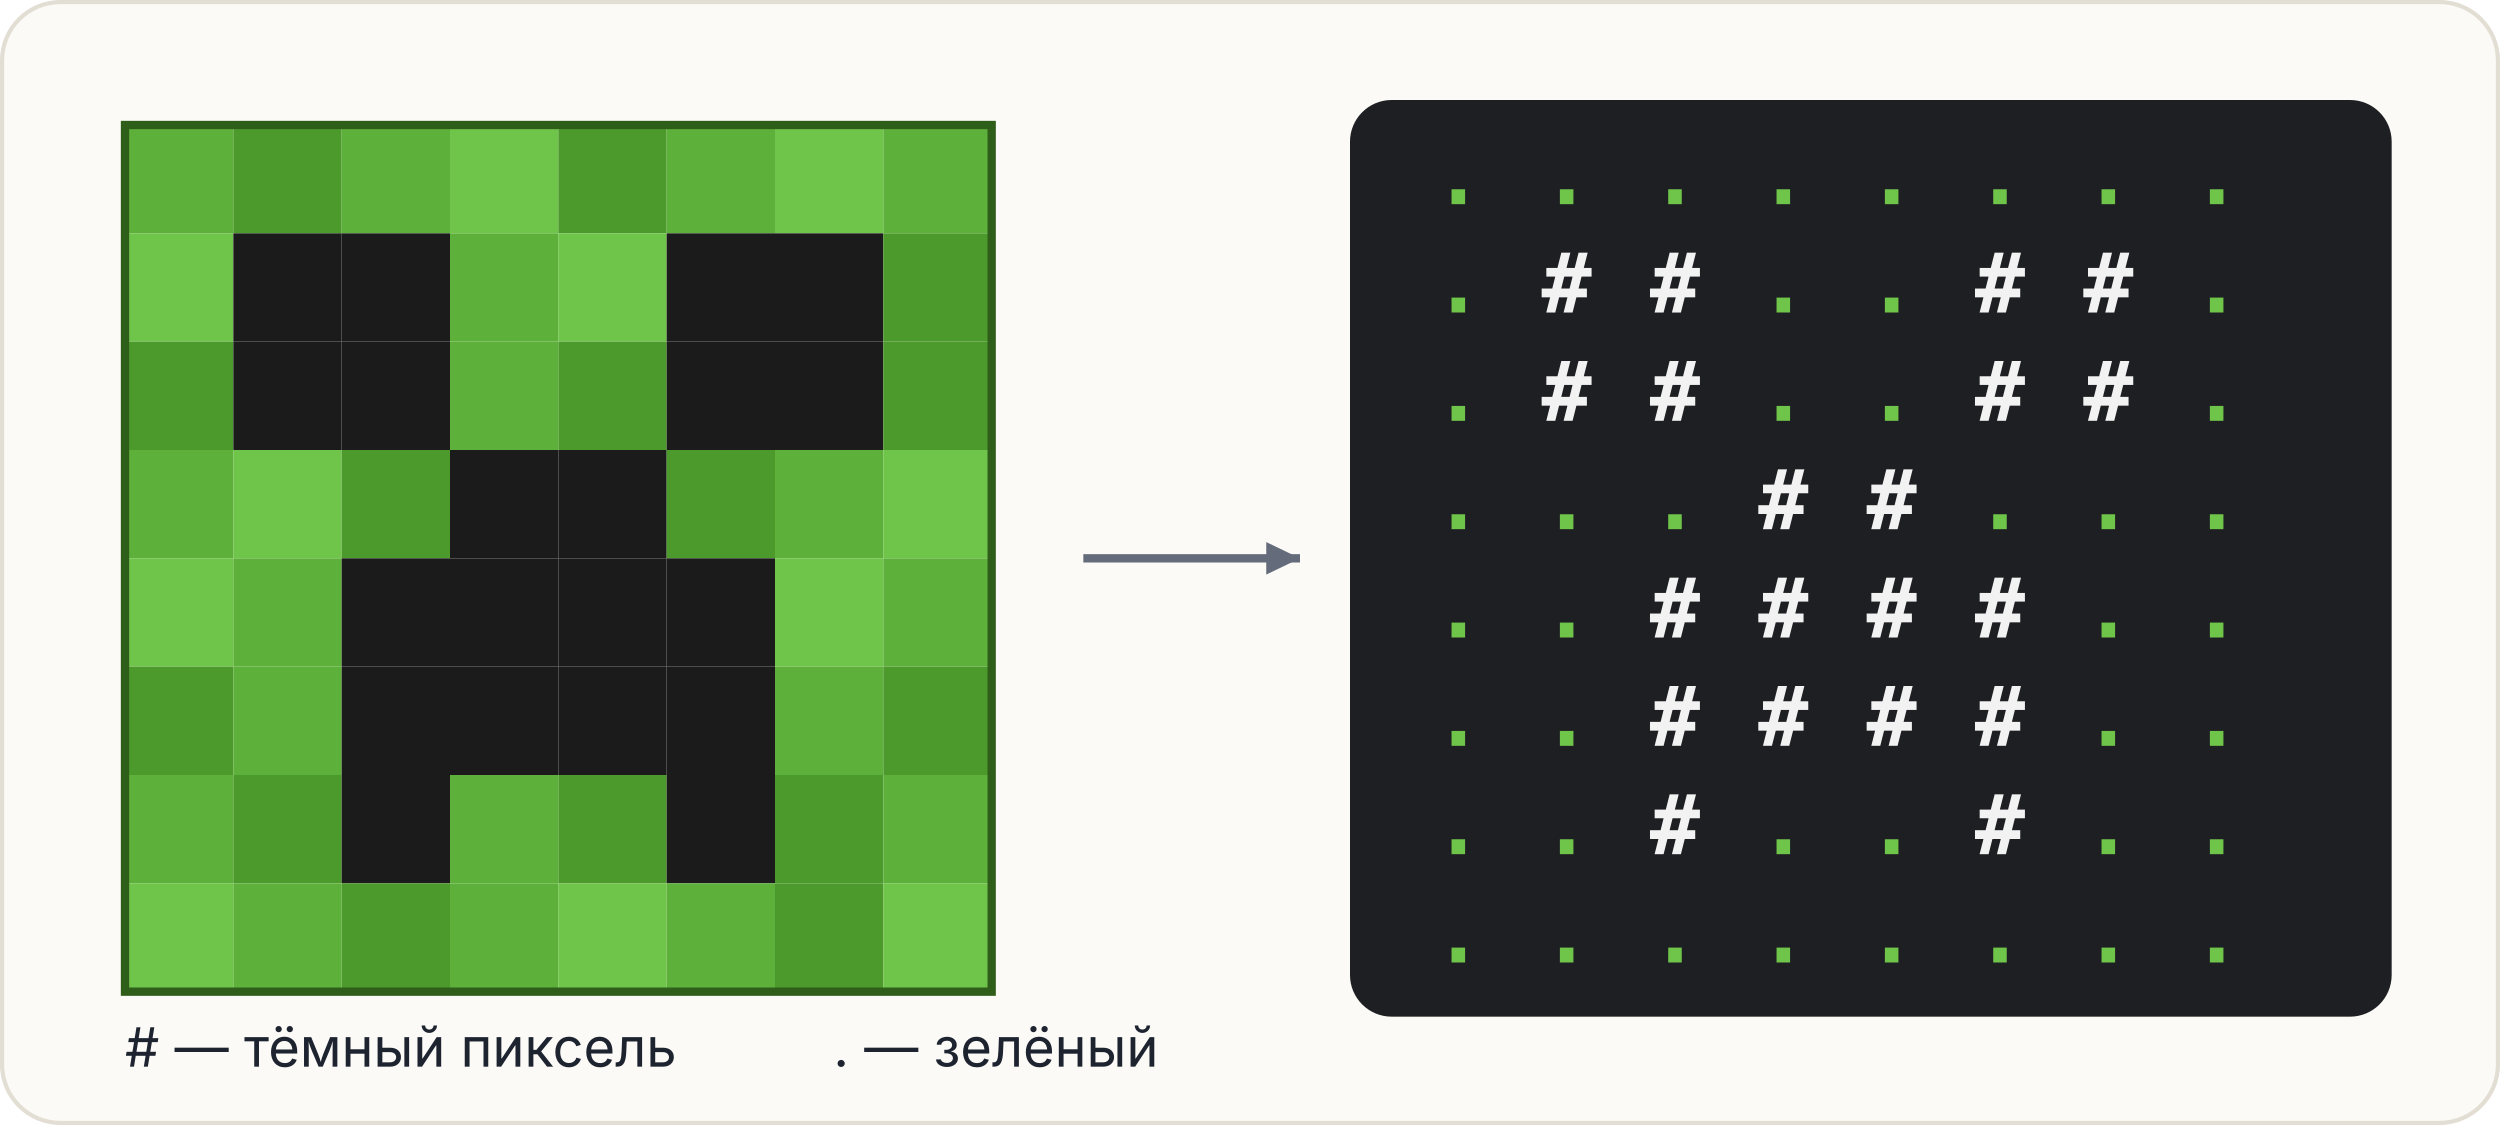
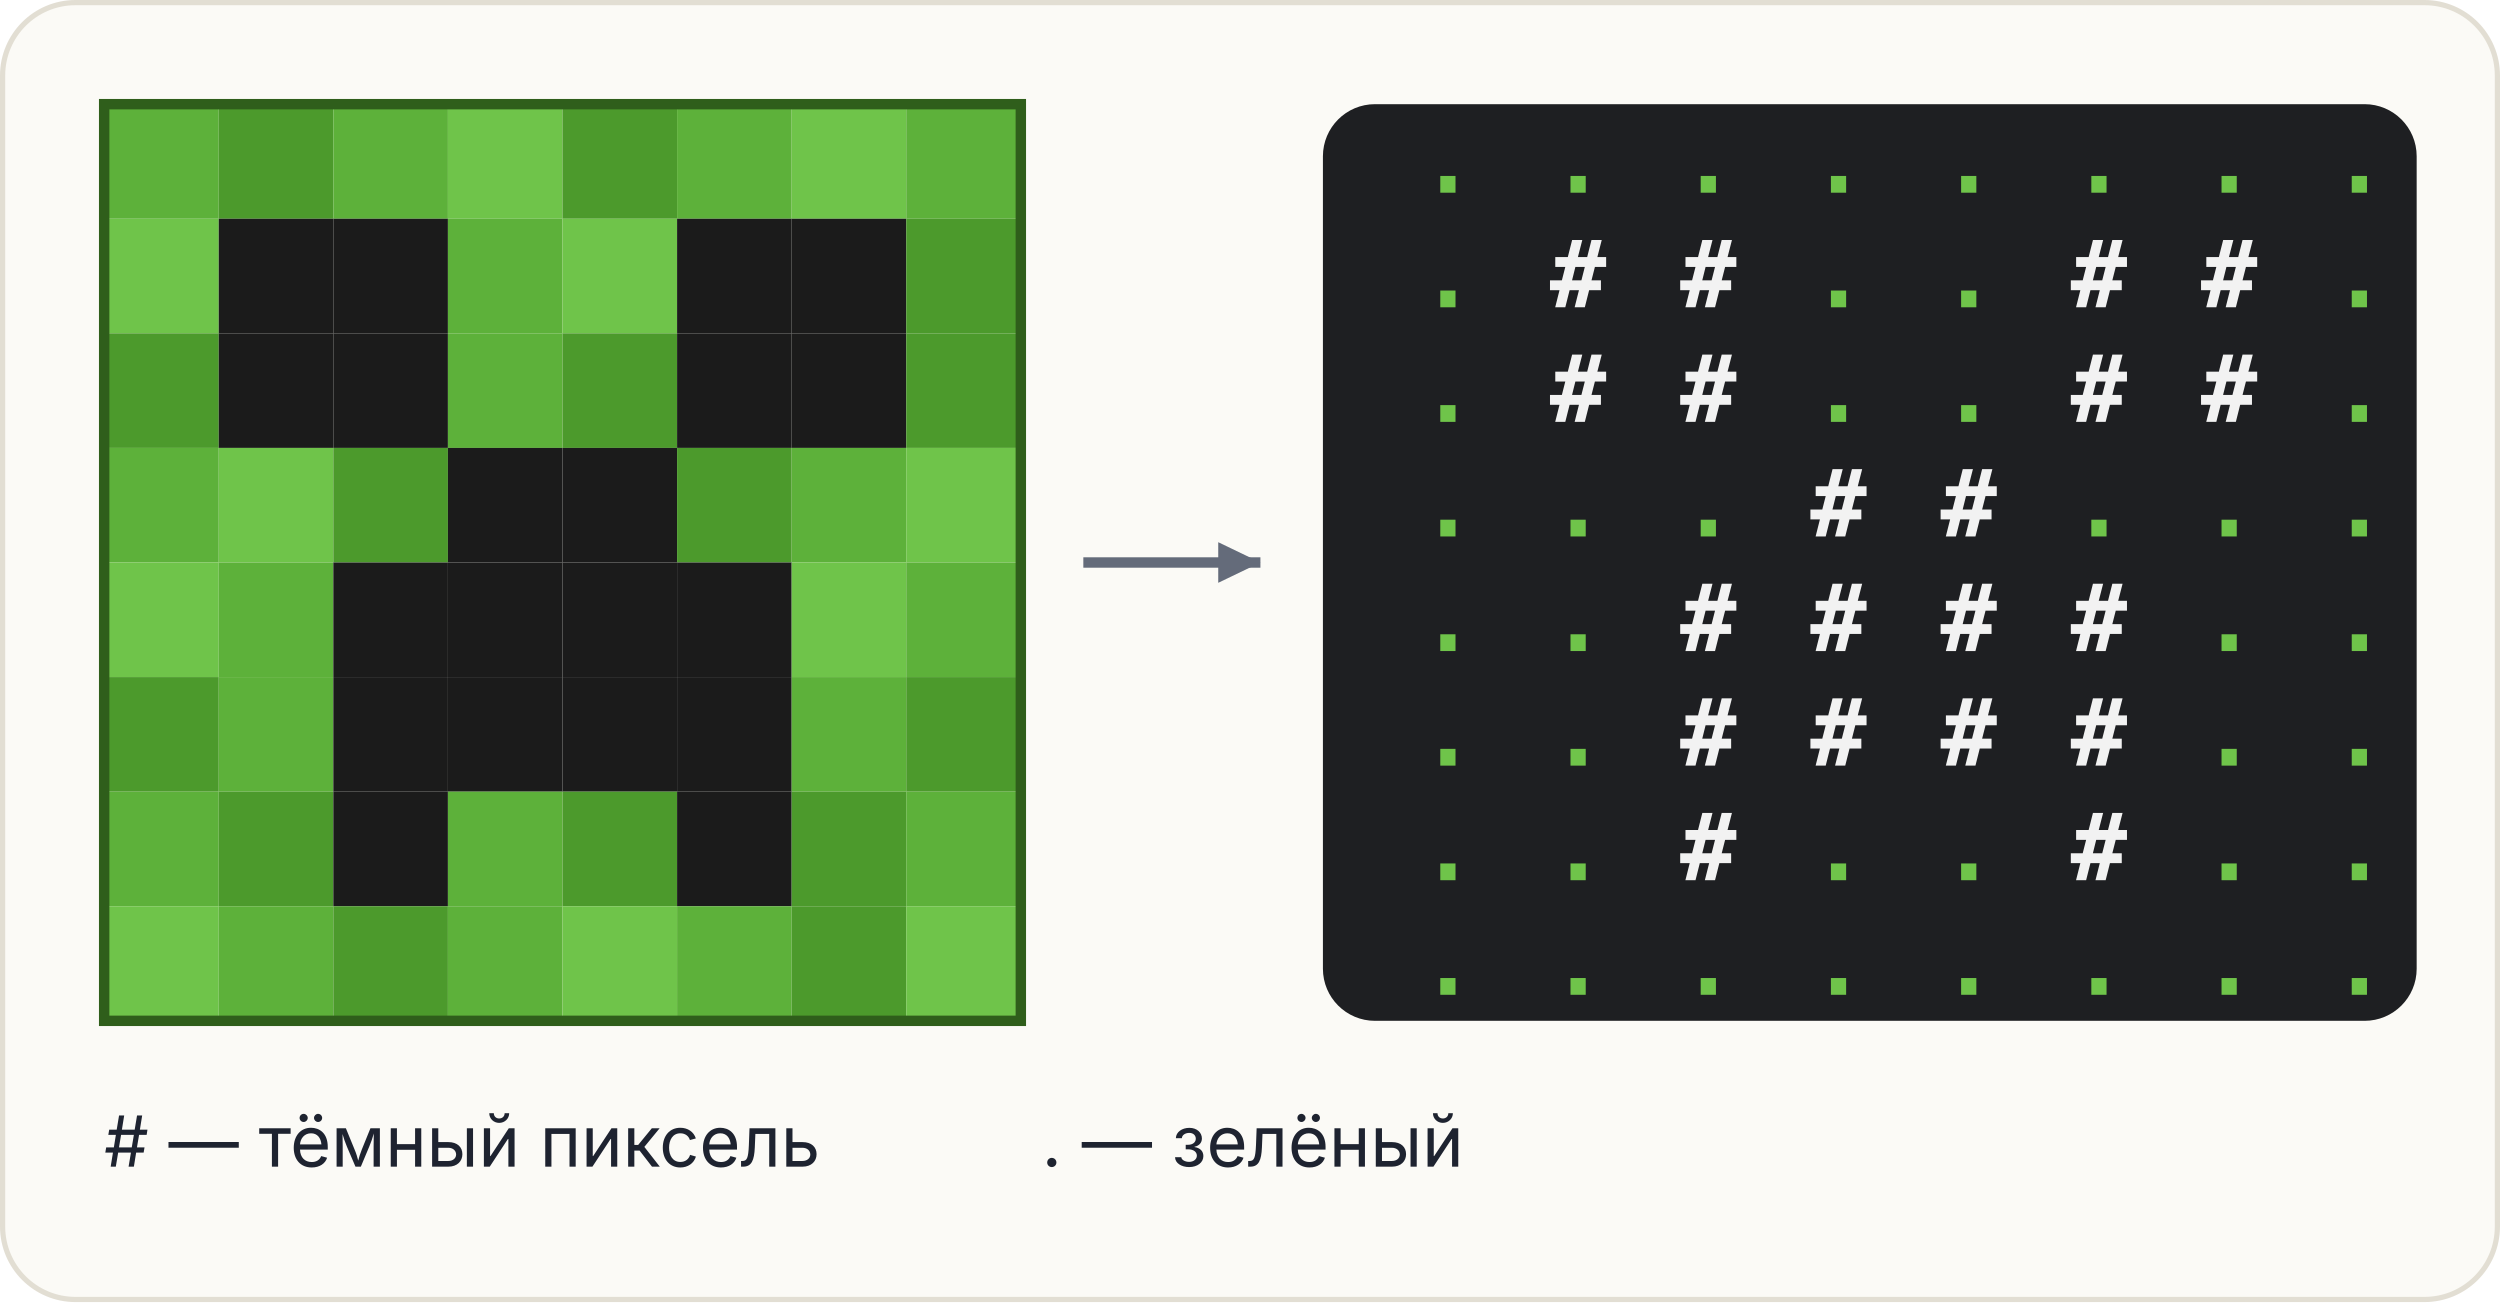
- <svg xmlns="http://www.w3.org/2000/svg" viewBox="0 0 600 270" width="600" height="270" role="img" aria-label="Лицо крипера 8×8 и та же картинка из символов">
-   <rect x="0.5" y="0.5" width="599" height="269" rx="14" fill="#FBFAF6" stroke="#E2DED3" />
-   <rect x="30" y="30" width="26" height="26" fill="#5DB13A" />
-   <rect x="56" y="30" width="26" height="26" fill="#4C9A2C" />
-   <rect x="82" y="30" width="26" height="26" fill="#5DB13A" />
-   <rect x="108" y="30" width="26" height="26" fill="#6FC44A" />
-   <rect x="134" y="30" width="26" height="26" fill="#4C9A2C" />
-   <rect x="160" y="30" width="26" height="26" fill="#5DB13A" />
-   <rect x="186" y="30" width="26" height="26" fill="#6FC44A" />
-   <rect x="212" y="30" width="26" height="26" fill="#5DB13A" />
-   <rect x="30" y="56" width="26" height="26" fill="#6FC44A" />
-   <rect x="56" y="56" width="26" height="26" fill="#1B1B1B" />
-   <rect x="82" y="56" width="26" height="26" fill="#1B1B1B" />
-   <rect x="108" y="56" width="26" height="26" fill="#5DB13A" />
-   <rect x="134" y="56" width="26" height="26" fill="#6FC44A" />
-   <rect x="160" y="56" width="26" height="26" fill="#1B1B1B" />
-   <rect x="186" y="56" width="26" height="26" fill="#1B1B1B" />
-   <rect x="212" y="56" width="26" height="26" fill="#4C9A2C" />
-   <rect x="30" y="82" width="26" height="26" fill="#4C9A2C" />
-   <rect x="56" y="82" width="26" height="26" fill="#1B1B1B" />
-   <rect x="82" y="82" width="26" height="26" fill="#1B1B1B" />
-   <rect x="108" y="82" width="26" height="26" fill="#5DB13A" />
-   <rect x="134" y="82" width="26" height="26" fill="#4C9A2C" />
-   <rect x="160" y="82" width="26" height="26" fill="#1B1B1B" />
-   <rect x="186" y="82" width="26" height="26" fill="#1B1B1B" />
-   <rect x="212" y="82" width="26" height="26" fill="#4C9A2C" />
-   <rect x="30" y="108" width="26" height="26" fill="#5DB13A" />
-   <rect x="56" y="108" width="26" height="26" fill="#6FC44A" />
-   <rect x="82" y="108" width="26" height="26" fill="#4C9A2C" />
-   <rect x="108" y="108" width="26" height="26" fill="#1B1B1B" />
-   <rect x="134" y="108" width="26" height="26" fill="#1B1B1B" />
-   <rect x="160" y="108" width="26" height="26" fill="#4C9A2C" />
-   <rect x="186" y="108" width="26" height="26" fill="#5DB13A" />
-   <rect x="212" y="108" width="26" height="26" fill="#6FC44A" />
-   <rect x="30" y="134" width="26" height="26" fill="#6FC44A" />
-   <rect x="56" y="134" width="26" height="26" fill="#5DB13A" />
-   <rect x="82" y="134" width="26" height="26" fill="#1B1B1B" />
-   <rect x="108" y="134" width="26" height="26" fill="#1B1B1B" />
-   <rect x="134" y="134" width="26" height="26" fill="#1B1B1B" />
-   <rect x="160" y="134" width="26" height="26" fill="#1B1B1B" />
-   <rect x="186" y="134" width="26" height="26" fill="#6FC44A" />
-   <rect x="212" y="134" width="26" height="26" fill="#5DB13A" />
-   <rect x="30" y="160" width="26" height="26" fill="#4C9A2C" />
-   <rect x="56" y="160" width="26" height="26" fill="#5DB13A" />
-   <rect x="82" y="160" width="26" height="26" fill="#1B1B1B" />
-   <rect x="108" y="160" width="26" height="26" fill="#1B1B1B" />
-   <rect x="134" y="160" width="26" height="26" fill="#1B1B1B" />
-   <rect x="160" y="160" width="26" height="26" fill="#1B1B1B" />
-   <rect x="186" y="160" width="26" height="26" fill="#5DB13A" />
-   <rect x="212" y="160" width="26" height="26" fill="#4C9A2C" />
-   <rect x="30" y="186" width="26" height="26" fill="#5DB13A" />
-   <rect x="56" y="186" width="26" height="26" fill="#4C9A2C" />
-   <rect x="82" y="186" width="26" height="26" fill="#1B1B1B" />
-   <rect x="108" y="186" width="26" height="26" fill="#5DB13A" />
-   <rect x="134" y="186" width="26" height="26" fill="#4C9A2C" />
-   <rect x="160" y="186" width="26" height="26" fill="#1B1B1B" />
-   <rect x="186" y="186" width="26" height="26" fill="#4C9A2C" />
-   <rect x="212" y="186" width="26" height="26" fill="#5DB13A" />
-   <rect x="30" y="212" width="26" height="26" fill="#6FC44A" />
-   <rect x="56" y="212" width="26" height="26" fill="#5DB13A" />
-   <rect x="82" y="212" width="26" height="26" fill="#4C9A2C" />
-   <rect x="108" y="212" width="26" height="26" fill="#5DB13A" />
-   <rect x="134" y="212" width="26" height="26" fill="#6FC44A" />
-   <rect x="160" y="212" width="26" height="26" fill="#5DB13A" />
-   <rect x="186" y="212" width="26" height="26" fill="#4C9A2C" />
-   <rect x="212" y="212" width="26" height="26" fill="#6FC44A" />
-   <rect x="30" y="30" width="208" height="208" fill="none" stroke="#2F5E1B" stroke-width="2" />
-   <line x1="260" y1="134" x2="312" y2="134" stroke="#646B7A" stroke-width="2" />
-   <polygon points="312,134 303.9,137.9 303.9,130.1" fill="#646B7A" />
-   <rect x="324" y="24" width="250" height="220" rx="10" fill="#1E1F22" />
-   <text x="350" y="49" font-family="'JetBrains Mono','Cascadia Mono',Consolas,'DejaVu Sans Mono',monospace" font-size="20" fill="#6FC44A" font-weight="700" text-anchor="middle">.</text>
-   <text x="376" y="49" font-family="'JetBrains Mono','Cascadia Mono',Consolas,'DejaVu Sans Mono',monospace" font-size="20" fill="#6FC44A" font-weight="700" text-anchor="middle">.</text>
-   <text x="402" y="49" font-family="'JetBrains Mono','Cascadia Mono',Consolas,'DejaVu Sans Mono',monospace" font-size="20" fill="#6FC44A" font-weight="700" text-anchor="middle">.</text>
-   <text x="428" y="49" font-family="'JetBrains Mono','Cascadia Mono',Consolas,'DejaVu Sans Mono',monospace" font-size="20" fill="#6FC44A" font-weight="700" text-anchor="middle">.</text>
-   <text x="454" y="49" font-family="'JetBrains Mono','Cascadia Mono',Consolas,'DejaVu Sans Mono',monospace" font-size="20" fill="#6FC44A" font-weight="700" text-anchor="middle">.</text>
-   <text x="480" y="49" font-family="'JetBrains Mono','Cascadia Mono',Consolas,'DejaVu Sans Mono',monospace" font-size="20" fill="#6FC44A" font-weight="700" text-anchor="middle">.</text>
-   <text x="506" y="49" font-family="'JetBrains Mono','Cascadia Mono',Consolas,'DejaVu Sans Mono',monospace" font-size="20" fill="#6FC44A" font-weight="700" text-anchor="middle">.</text>
-   <text x="532" y="49" font-family="'JetBrains Mono','Cascadia Mono',Consolas,'DejaVu Sans Mono',monospace" font-size="20" fill="#6FC44A" font-weight="700" text-anchor="middle">.</text>
-   <text x="350" y="75" font-family="'JetBrains Mono','Cascadia Mono',Consolas,'DejaVu Sans Mono',monospace" font-size="20" fill="#6FC44A" font-weight="700" text-anchor="middle">.</text>
-   <text x="376" y="75" font-family="'JetBrains Mono','Cascadia Mono',Consolas,'DejaVu Sans Mono',monospace" font-size="20" fill="#F2F2F2" font-weight="700" text-anchor="middle">#</text>
-   <text x="402" y="75" font-family="'JetBrains Mono','Cascadia Mono',Consolas,'DejaVu Sans Mono',monospace" font-size="20" fill="#F2F2F2" font-weight="700" text-anchor="middle">#</text>
-   <text x="428" y="75" font-family="'JetBrains Mono','Cascadia Mono',Consolas,'DejaVu Sans Mono',monospace" font-size="20" fill="#6FC44A" font-weight="700" text-anchor="middle">.</text>
-   <text x="454" y="75" font-family="'JetBrains Mono','Cascadia Mono',Consolas,'DejaVu Sans Mono',monospace" font-size="20" fill="#6FC44A" font-weight="700" text-anchor="middle">.</text>
-   <text x="480" y="75" font-family="'JetBrains Mono','Cascadia Mono',Consolas,'DejaVu Sans Mono',monospace" font-size="20" fill="#F2F2F2" font-weight="700" text-anchor="middle">#</text>
-   <text x="506" y="75" font-family="'JetBrains Mono','Cascadia Mono',Consolas,'DejaVu Sans Mono',monospace" font-size="20" fill="#F2F2F2" font-weight="700" text-anchor="middle">#</text>
-   <text x="532" y="75" font-family="'JetBrains Mono','Cascadia Mono',Consolas,'DejaVu Sans Mono',monospace" font-size="20" fill="#6FC44A" font-weight="700" text-anchor="middle">.</text>
-   <text x="350" y="101" font-family="'JetBrains Mono','Cascadia Mono',Consolas,'DejaVu Sans Mono',monospace" font-size="20" fill="#6FC44A" font-weight="700" text-anchor="middle">.</text>
-   <text x="376" y="101" font-family="'JetBrains Mono','Cascadia Mono',Consolas,'DejaVu Sans Mono',monospace" font-size="20" fill="#F2F2F2" font-weight="700" text-anchor="middle">#</text>
-   <text x="402" y="101" font-family="'JetBrains Mono','Cascadia Mono',Consolas,'DejaVu Sans Mono',monospace" font-size="20" fill="#F2F2F2" font-weight="700" text-anchor="middle">#</text>
-   <text x="428" y="101" font-family="'JetBrains Mono','Cascadia Mono',Consolas,'DejaVu Sans Mono',monospace" font-size="20" fill="#6FC44A" font-weight="700" text-anchor="middle">.</text>
-   <text x="454" y="101" font-family="'JetBrains Mono','Cascadia Mono',Consolas,'DejaVu Sans Mono',monospace" font-size="20" fill="#6FC44A" font-weight="700" text-anchor="middle">.</text>
-   <text x="480" y="101" font-family="'JetBrains Mono','Cascadia Mono',Consolas,'DejaVu Sans Mono',monospace" font-size="20" fill="#F2F2F2" font-weight="700" text-anchor="middle">#</text>
-   <text x="506" y="101" font-family="'JetBrains Mono','Cascadia Mono',Consolas,'DejaVu Sans Mono',monospace" font-size="20" fill="#F2F2F2" font-weight="700" text-anchor="middle">#</text>
-   <text x="532" y="101" font-family="'JetBrains Mono','Cascadia Mono',Consolas,'DejaVu Sans Mono',monospace" font-size="20" fill="#6FC44A" font-weight="700" text-anchor="middle">.</text>
-   <text x="350" y="127" font-family="'JetBrains Mono','Cascadia Mono',Consolas,'DejaVu Sans Mono',monospace" font-size="20" fill="#6FC44A" font-weight="700" text-anchor="middle">.</text>
-   <text x="376" y="127" font-family="'JetBrains Mono','Cascadia Mono',Consolas,'DejaVu Sans Mono',monospace" font-size="20" fill="#6FC44A" font-weight="700" text-anchor="middle">.</text>
-   <text x="402" y="127" font-family="'JetBrains Mono','Cascadia Mono',Consolas,'DejaVu Sans Mono',monospace" font-size="20" fill="#6FC44A" font-weight="700" text-anchor="middle">.</text>
-   <text x="428" y="127" font-family="'JetBrains Mono','Cascadia Mono',Consolas,'DejaVu Sans Mono',monospace" font-size="20" fill="#F2F2F2" font-weight="700" text-anchor="middle">#</text>
-   <text x="454" y="127" font-family="'JetBrains Mono','Cascadia Mono',Consolas,'DejaVu Sans Mono',monospace" font-size="20" fill="#F2F2F2" font-weight="700" text-anchor="middle">#</text>
-   <text x="480" y="127" font-family="'JetBrains Mono','Cascadia Mono',Consolas,'DejaVu Sans Mono',monospace" font-size="20" fill="#6FC44A" font-weight="700" text-anchor="middle">.</text>
-   <text x="506" y="127" font-family="'JetBrains Mono','Cascadia Mono',Consolas,'DejaVu Sans Mono',monospace" font-size="20" fill="#6FC44A" font-weight="700" text-anchor="middle">.</text>
-   <text x="532" y="127" font-family="'JetBrains Mono','Cascadia Mono',Consolas,'DejaVu Sans Mono',monospace" font-size="20" fill="#6FC44A" font-weight="700" text-anchor="middle">.</text>
-   <text x="350" y="153" font-family="'JetBrains Mono','Cascadia Mono',Consolas,'DejaVu Sans Mono',monospace" font-size="20" fill="#6FC44A" font-weight="700" text-anchor="middle">.</text>
-   <text x="376" y="153" font-family="'JetBrains Mono','Cascadia Mono',Consolas,'DejaVu Sans Mono',monospace" font-size="20" fill="#6FC44A" font-weight="700" text-anchor="middle">.</text>
-   <text x="402" y="153" font-family="'JetBrains Mono','Cascadia Mono',Consolas,'DejaVu Sans Mono',monospace" font-size="20" fill="#F2F2F2" font-weight="700" text-anchor="middle">#</text>
-   <text x="428" y="153" font-family="'JetBrains Mono','Cascadia Mono',Consolas,'DejaVu Sans Mono',monospace" font-size="20" fill="#F2F2F2" font-weight="700" text-anchor="middle">#</text>
-   <text x="454" y="153" font-family="'JetBrains Mono','Cascadia Mono',Consolas,'DejaVu Sans Mono',monospace" font-size="20" fill="#F2F2F2" font-weight="700" text-anchor="middle">#</text>
-   <text x="480" y="153" font-family="'JetBrains Mono','Cascadia Mono',Consolas,'DejaVu Sans Mono',monospace" font-size="20" fill="#F2F2F2" font-weight="700" text-anchor="middle">#</text>
-   <text x="506" y="153" font-family="'JetBrains Mono','Cascadia Mono',Consolas,'DejaVu Sans Mono',monospace" font-size="20" fill="#6FC44A" font-weight="700" text-anchor="middle">.</text>
-   <text x="532" y="153" font-family="'JetBrains Mono','Cascadia Mono',Consolas,'DejaVu Sans Mono',monospace" font-size="20" fill="#6FC44A" font-weight="700" text-anchor="middle">.</text>
-   <text x="350" y="179" font-family="'JetBrains Mono','Cascadia Mono',Consolas,'DejaVu Sans Mono',monospace" font-size="20" fill="#6FC44A" font-weight="700" text-anchor="middle">.</text>
-   <text x="376" y="179" font-family="'JetBrains Mono','Cascadia Mono',Consolas,'DejaVu Sans Mono',monospace" font-size="20" fill="#6FC44A" font-weight="700" text-anchor="middle">.</text>
-   <text x="402" y="179" font-family="'JetBrains Mono','Cascadia Mono',Consolas,'DejaVu Sans Mono',monospace" font-size="20" fill="#F2F2F2" font-weight="700" text-anchor="middle">#</text>
-   <text x="428" y="179" font-family="'JetBrains Mono','Cascadia Mono',Consolas,'DejaVu Sans Mono',monospace" font-size="20" fill="#F2F2F2" font-weight="700" text-anchor="middle">#</text>
-   <text x="454" y="179" font-family="'JetBrains Mono','Cascadia Mono',Consolas,'DejaVu Sans Mono',monospace" font-size="20" fill="#F2F2F2" font-weight="700" text-anchor="middle">#</text>
-   <text x="480" y="179" font-family="'JetBrains Mono','Cascadia Mono',Consolas,'DejaVu Sans Mono',monospace" font-size="20" fill="#F2F2F2" font-weight="700" text-anchor="middle">#</text>
-   <text x="506" y="179" font-family="'JetBrains Mono','Cascadia Mono',Consolas,'DejaVu Sans Mono',monospace" font-size="20" fill="#6FC44A" font-weight="700" text-anchor="middle">.</text>
-   <text x="532" y="179" font-family="'JetBrains Mono','Cascadia Mono',Consolas,'DejaVu Sans Mono',monospace" font-size="20" fill="#6FC44A" font-weight="700" text-anchor="middle">.</text>
-   <text x="350" y="205" font-family="'JetBrains Mono','Cascadia Mono',Consolas,'DejaVu Sans Mono',monospace" font-size="20" fill="#6FC44A" font-weight="700" text-anchor="middle">.</text>
-   <text x="376" y="205" font-family="'JetBrains Mono','Cascadia Mono',Consolas,'DejaVu Sans Mono',monospace" font-size="20" fill="#6FC44A" font-weight="700" text-anchor="middle">.</text>
-   <text x="402" y="205" font-family="'JetBrains Mono','Cascadia Mono',Consolas,'DejaVu Sans Mono',monospace" font-size="20" fill="#F2F2F2" font-weight="700" text-anchor="middle">#</text>
-   <text x="428" y="205" font-family="'JetBrains Mono','Cascadia Mono',Consolas,'DejaVu Sans Mono',monospace" font-size="20" fill="#6FC44A" font-weight="700" text-anchor="middle">.</text>
-   <text x="454" y="205" font-family="'JetBrains Mono','Cascadia Mono',Consolas,'DejaVu Sans Mono',monospace" font-size="20" fill="#6FC44A" font-weight="700" text-anchor="middle">.</text>
-   <text x="480" y="205" font-family="'JetBrains Mono','Cascadia Mono',Consolas,'DejaVu Sans Mono',monospace" font-size="20" fill="#F2F2F2" font-weight="700" text-anchor="middle">#</text>
-   <text x="506" y="205" font-family="'JetBrains Mono','Cascadia Mono',Consolas,'DejaVu Sans Mono',monospace" font-size="20" fill="#6FC44A" font-weight="700" text-anchor="middle">.</text>
-   <text x="532" y="205" font-family="'JetBrains Mono','Cascadia Mono',Consolas,'DejaVu Sans Mono',monospace" font-size="20" fill="#6FC44A" font-weight="700" text-anchor="middle">.</text>
-   <text x="350" y="231" font-family="'JetBrains Mono','Cascadia Mono',Consolas,'DejaVu Sans Mono',monospace" font-size="20" fill="#6FC44A" font-weight="700" text-anchor="middle">.</text>
-   <text x="376" y="231" font-family="'JetBrains Mono','Cascadia Mono',Consolas,'DejaVu Sans Mono',monospace" font-size="20" fill="#6FC44A" font-weight="700" text-anchor="middle">.</text>
-   <text x="402" y="231" font-family="'JetBrains Mono','Cascadia Mono',Consolas,'DejaVu Sans Mono',monospace" font-size="20" fill="#6FC44A" font-weight="700" text-anchor="middle">.</text>
-   <text x="428" y="231" font-family="'JetBrains Mono','Cascadia Mono',Consolas,'DejaVu Sans Mono',monospace" font-size="20" fill="#6FC44A" font-weight="700" text-anchor="middle">.</text>
-   <text x="454" y="231" font-family="'JetBrains Mono','Cascadia Mono',Consolas,'DejaVu Sans Mono',monospace" font-size="20" fill="#6FC44A" font-weight="700" text-anchor="middle">.</text>
-   <text x="480" y="231" font-family="'JetBrains Mono','Cascadia Mono',Consolas,'DejaVu Sans Mono',monospace" font-size="20" fill="#6FC44A" font-weight="700" text-anchor="middle">.</text>
-   <text x="506" y="231" font-family="'JetBrains Mono','Cascadia Mono',Consolas,'DejaVu Sans Mono',monospace" font-size="20" fill="#6FC44A" font-weight="700" text-anchor="middle">.</text>
-   <text x="532" y="231" font-family="'JetBrains Mono','Cascadia Mono',Consolas,'DejaVu Sans Mono',monospace" font-size="20" fill="#6FC44A" font-weight="700" text-anchor="middle">.</text>
-   <text x="30" y="256" font-family="'Segoe UI','Inter','Helvetica Neue','DejaVu Sans',Arial,sans-serif" font-size="13" fill="#1E2330" font-weight="400" text-anchor="start"># — тёмный пиксель</text>
-   <text x="200" y="256" font-family="'Segoe UI','Inter','Helvetica Neue','DejaVu Sans',Arial,sans-serif" font-size="13" fill="#1E2330" font-weight="400" text-anchor="start">. — зелёный</text>
+ <svg xmlns="http://www.w3.org/2000/svg" viewBox="0 0 480 250" width="480" height="250" role="img" aria-label="Лицо крипера 8×8 и та же картинка из символов">
+   <rect x="0.5" y="0.5" width="479" height="249" rx="14" fill="#FBFAF6" stroke="#E2DED3" />
+   <rect x="20" y="20" width="22" height="22" fill="#5DB13A" />
+   <rect x="42" y="20" width="22" height="22" fill="#4C9A2C" />
+   <rect x="64" y="20" width="22" height="22" fill="#5DB13A" />
+   <rect x="86" y="20" width="22" height="22" fill="#6FC44A" />
+   <rect x="108" y="20" width="22" height="22" fill="#4C9A2C" />
+   <rect x="130" y="20" width="22" height="22" fill="#5DB13A" />
+   <rect x="152" y="20" width="22" height="22" fill="#6FC44A" />
+   <rect x="174" y="20" width="22" height="22" fill="#5DB13A" />
+   <rect x="20" y="42" width="22" height="22" fill="#6FC44A" />
+   <rect x="42" y="42" width="22" height="22" fill="#1B1B1B" />
+   <rect x="64" y="42" width="22" height="22" fill="#1B1B1B" />
+   <rect x="86" y="42" width="22" height="22" fill="#5DB13A" />
+   <rect x="108" y="42" width="22" height="22" fill="#6FC44A" />
+   <rect x="130" y="42" width="22" height="22" fill="#1B1B1B" />
+   <rect x="152" y="42" width="22" height="22" fill="#1B1B1B" />
+   <rect x="174" y="42" width="22" height="22" fill="#4C9A2C" />
+   <rect x="20" y="64" width="22" height="22" fill="#4C9A2C" />
+   <rect x="42" y="64" width="22" height="22" fill="#1B1B1B" />
+   <rect x="64" y="64" width="22" height="22" fill="#1B1B1B" />
+   <rect x="86" y="64" width="22" height="22" fill="#5DB13A" />
+   <rect x="108" y="64" width="22" height="22" fill="#4C9A2C" />
+   <rect x="130" y="64" width="22" height="22" fill="#1B1B1B" />
+   <rect x="152" y="64" width="22" height="22" fill="#1B1B1B" />
+   <rect x="174" y="64" width="22" height="22" fill="#4C9A2C" />
+   <rect x="20" y="86" width="22" height="22" fill="#5DB13A" />
+   <rect x="42" y="86" width="22" height="22" fill="#6FC44A" />
+   <rect x="64" y="86" width="22" height="22" fill="#4C9A2C" />
+   <rect x="86" y="86" width="22" height="22" fill="#1B1B1B" />
+   <rect x="108" y="86" width="22" height="22" fill="#1B1B1B" />
+   <rect x="130" y="86" width="22" height="22" fill="#4C9A2C" />
+   <rect x="152" y="86" width="22" height="22" fill="#5DB13A" />
+   <rect x="174" y="86" width="22" height="22" fill="#6FC44A" />
+   <rect x="20" y="108" width="22" height="22" fill="#6FC44A" />
+   <rect x="42" y="108" width="22" height="22" fill="#5DB13A" />
+   <rect x="64" y="108" width="22" height="22" fill="#1B1B1B" />
+   <rect x="86" y="108" width="22" height="22" fill="#1B1B1B" />
+   <rect x="108" y="108" width="22" height="22" fill="#1B1B1B" />
+   <rect x="130" y="108" width="22" height="22" fill="#1B1B1B" />
+   <rect x="152" y="108" width="22" height="22" fill="#6FC44A" />
+   <rect x="174" y="108" width="22" height="22" fill="#5DB13A" />
+   <rect x="20" y="130" width="22" height="22" fill="#4C9A2C" />
+   <rect x="42" y="130" width="22" height="22" fill="#5DB13A" />
+   <rect x="64" y="130" width="22" height="22" fill="#1B1B1B" />
+   <rect x="86" y="130" width="22" height="22" fill="#1B1B1B" />
+   <rect x="108" y="130" width="22" height="22" fill="#1B1B1B" />
+   <rect x="130" y="130" width="22" height="22" fill="#1B1B1B" />
+   <rect x="152" y="130" width="22" height="22" fill="#5DB13A" />
+   <rect x="174" y="130" width="22" height="22" fill="#4C9A2C" />
+   <rect x="20" y="152" width="22" height="22" fill="#5DB13A" />
+   <rect x="42" y="152" width="22" height="22" fill="#4C9A2C" />
+   <rect x="64" y="152" width="22" height="22" fill="#1B1B1B" />
+   <rect x="86" y="152" width="22" height="22" fill="#5DB13A" />
+   <rect x="108" y="152" width="22" height="22" fill="#4C9A2C" />
+   <rect x="130" y="152" width="22" height="22" fill="#1B1B1B" />
+   <rect x="152" y="152" width="22" height="22" fill="#4C9A2C" />
+   <rect x="174" y="152" width="22" height="22" fill="#5DB13A" />
+   <rect x="20" y="174" width="22" height="22" fill="#6FC44A" />
+   <rect x="42" y="174" width="22" height="22" fill="#5DB13A" />
+   <rect x="64" y="174" width="22" height="22" fill="#4C9A2C" />
+   <rect x="86" y="174" width="22" height="22" fill="#5DB13A" />
+   <rect x="108" y="174" width="22" height="22" fill="#6FC44A" />
+   <rect x="130" y="174" width="22" height="22" fill="#5DB13A" />
+   <rect x="152" y="174" width="22" height="22" fill="#4C9A2C" />
+   <rect x="174" y="174" width="22" height="22" fill="#6FC44A" />
+   <rect x="20" y="20" width="176" height="176" fill="none" stroke="#2F5E1B" stroke-width="2" />
+   <line x1="208" y1="108" x2="242" y2="108" stroke="#646B7A" stroke-width="2" />
+   <polygon points="242,108 233.9,111.9 233.9,104.1" fill="#646B7A" />
+   <rect x="254" y="20" width="210" height="176" rx="10" fill="#1E1F22" />
+   <text x="278" y="37" font-family="'JetBrains Mono','Cascadia Mono',Consolas,'DejaVu Sans Mono',monospace" font-size="18" fill="#6FC44A" font-weight="700" text-anchor="middle">.</text>
+   <text x="303" y="37" font-family="'JetBrains Mono','Cascadia Mono',Consolas,'DejaVu Sans Mono',monospace" font-size="18" fill="#6FC44A" font-weight="700" text-anchor="middle">.</text>
+   <text x="328" y="37" font-family="'JetBrains Mono','Cascadia Mono',Consolas,'DejaVu Sans Mono',monospace" font-size="18" fill="#6FC44A" font-weight="700" text-anchor="middle">.</text>
+   <text x="353" y="37" font-family="'JetBrains Mono','Cascadia Mono',Consolas,'DejaVu Sans Mono',monospace" font-size="18" fill="#6FC44A" font-weight="700" text-anchor="middle">.</text>
+   <text x="378" y="37" font-family="'JetBrains Mono','Cascadia Mono',Consolas,'DejaVu Sans Mono',monospace" font-size="18" fill="#6FC44A" font-weight="700" text-anchor="middle">.</text>
+   <text x="403" y="37" font-family="'JetBrains Mono','Cascadia Mono',Consolas,'DejaVu Sans Mono',monospace" font-size="18" fill="#6FC44A" font-weight="700" text-anchor="middle">.</text>
+   <text x="428" y="37" font-family="'JetBrains Mono','Cascadia Mono',Consolas,'DejaVu Sans Mono',monospace" font-size="18" fill="#6FC44A" font-weight="700" text-anchor="middle">.</text>
+   <text x="453" y="37" font-family="'JetBrains Mono','Cascadia Mono',Consolas,'DejaVu Sans Mono',monospace" font-size="18" fill="#6FC44A" font-weight="700" text-anchor="middle">.</text>
+   <text x="278" y="59" font-family="'JetBrains Mono','Cascadia Mono',Consolas,'DejaVu Sans Mono',monospace" font-size="18" fill="#6FC44A" font-weight="700" text-anchor="middle">.</text>
+   <text x="303" y="59" font-family="'JetBrains Mono','Cascadia Mono',Consolas,'DejaVu Sans Mono',monospace" font-size="18" fill="#F2F2F2" font-weight="700" text-anchor="middle">#</text>
+   <text x="328" y="59" font-family="'JetBrains Mono','Cascadia Mono',Consolas,'DejaVu Sans Mono',monospace" font-size="18" fill="#F2F2F2" font-weight="700" text-anchor="middle">#</text>
+   <text x="353" y="59" font-family="'JetBrains Mono','Cascadia Mono',Consolas,'DejaVu Sans Mono',monospace" font-size="18" fill="#6FC44A" font-weight="700" text-anchor="middle">.</text>
+   <text x="378" y="59" font-family="'JetBrains Mono','Cascadia Mono',Consolas,'DejaVu Sans Mono',monospace" font-size="18" fill="#6FC44A" font-weight="700" text-anchor="middle">.</text>
+   <text x="403" y="59" font-family="'JetBrains Mono','Cascadia Mono',Consolas,'DejaVu Sans Mono',monospace" font-size="18" fill="#F2F2F2" font-weight="700" text-anchor="middle">#</text>
+   <text x="428" y="59" font-family="'JetBrains Mono','Cascadia Mono',Consolas,'DejaVu Sans Mono',monospace" font-size="18" fill="#F2F2F2" font-weight="700" text-anchor="middle">#</text>
+   <text x="453" y="59" font-family="'JetBrains Mono','Cascadia Mono',Consolas,'DejaVu Sans Mono',monospace" font-size="18" fill="#6FC44A" font-weight="700" text-anchor="middle">.</text>
+   <text x="278" y="81" font-family="'JetBrains Mono','Cascadia Mono',Consolas,'DejaVu Sans Mono',monospace" font-size="18" fill="#6FC44A" font-weight="700" text-anchor="middle">.</text>
+   <text x="303" y="81" font-family="'JetBrains Mono','Cascadia Mono',Consolas,'DejaVu Sans Mono',monospace" font-size="18" fill="#F2F2F2" font-weight="700" text-anchor="middle">#</text>
+   <text x="328" y="81" font-family="'JetBrains Mono','Cascadia Mono',Consolas,'DejaVu Sans Mono',monospace" font-size="18" fill="#F2F2F2" font-weight="700" text-anchor="middle">#</text>
+   <text x="353" y="81" font-family="'JetBrains Mono','Cascadia Mono',Consolas,'DejaVu Sans Mono',monospace" font-size="18" fill="#6FC44A" font-weight="700" text-anchor="middle">.</text>
+   <text x="378" y="81" font-family="'JetBrains Mono','Cascadia Mono',Consolas,'DejaVu Sans Mono',monospace" font-size="18" fill="#6FC44A" font-weight="700" text-anchor="middle">.</text>
+   <text x="403" y="81" font-family="'JetBrains Mono','Cascadia Mono',Consolas,'DejaVu Sans Mono',monospace" font-size="18" fill="#F2F2F2" font-weight="700" text-anchor="middle">#</text>
+   <text x="428" y="81" font-family="'JetBrains Mono','Cascadia Mono',Consolas,'DejaVu Sans Mono',monospace" font-size="18" fill="#F2F2F2" font-weight="700" text-anchor="middle">#</text>
+   <text x="453" y="81" font-family="'JetBrains Mono','Cascadia Mono',Consolas,'DejaVu Sans Mono',monospace" font-size="18" fill="#6FC44A" font-weight="700" text-anchor="middle">.</text>
+   <text x="278" y="103" font-family="'JetBrains Mono','Cascadia Mono',Consolas,'DejaVu Sans Mono',monospace" font-size="18" fill="#6FC44A" font-weight="700" text-anchor="middle">.</text>
+   <text x="303" y="103" font-family="'JetBrains Mono','Cascadia Mono',Consolas,'DejaVu Sans Mono',monospace" font-size="18" fill="#6FC44A" font-weight="700" text-anchor="middle">.</text>
+   <text x="328" y="103" font-family="'JetBrains Mono','Cascadia Mono',Consolas,'DejaVu Sans Mono',monospace" font-size="18" fill="#6FC44A" font-weight="700" text-anchor="middle">.</text>
+   <text x="353" y="103" font-family="'JetBrains Mono','Cascadia Mono',Consolas,'DejaVu Sans Mono',monospace" font-size="18" fill="#F2F2F2" font-weight="700" text-anchor="middle">#</text>
+   <text x="378" y="103" font-family="'JetBrains Mono','Cascadia Mono',Consolas,'DejaVu Sans Mono',monospace" font-size="18" fill="#F2F2F2" font-weight="700" text-anchor="middle">#</text>
+   <text x="403" y="103" font-family="'JetBrains Mono','Cascadia Mono',Consolas,'DejaVu Sans Mono',monospace" font-size="18" fill="#6FC44A" font-weight="700" text-anchor="middle">.</text>
+   <text x="428" y="103" font-family="'JetBrains Mono','Cascadia Mono',Consolas,'DejaVu Sans Mono',monospace" font-size="18" fill="#6FC44A" font-weight="700" text-anchor="middle">.</text>
+   <text x="453" y="103" font-family="'JetBrains Mono','Cascadia Mono',Consolas,'DejaVu Sans Mono',monospace" font-size="18" fill="#6FC44A" font-weight="700" text-anchor="middle">.</text>
+   <text x="278" y="125" font-family="'JetBrains Mono','Cascadia Mono',Consolas,'DejaVu Sans Mono',monospace" font-size="18" fill="#6FC44A" font-weight="700" text-anchor="middle">.</text>
+   <text x="303" y="125" font-family="'JetBrains Mono','Cascadia Mono',Consolas,'DejaVu Sans Mono',monospace" font-size="18" fill="#6FC44A" font-weight="700" text-anchor="middle">.</text>
+   <text x="328" y="125" font-family="'JetBrains Mono','Cascadia Mono',Consolas,'DejaVu Sans Mono',monospace" font-size="18" fill="#F2F2F2" font-weight="700" text-anchor="middle">#</text>
+   <text x="353" y="125" font-family="'JetBrains Mono','Cascadia Mono',Consolas,'DejaVu Sans Mono',monospace" font-size="18" fill="#F2F2F2" font-weight="700" text-anchor="middle">#</text>
+   <text x="378" y="125" font-family="'JetBrains Mono','Cascadia Mono',Consolas,'DejaVu Sans Mono',monospace" font-size="18" fill="#F2F2F2" font-weight="700" text-anchor="middle">#</text>
+   <text x="403" y="125" font-family="'JetBrains Mono','Cascadia Mono',Consolas,'DejaVu Sans Mono',monospace" font-size="18" fill="#F2F2F2" font-weight="700" text-anchor="middle">#</text>
+   <text x="428" y="125" font-family="'JetBrains Mono','Cascadia Mono',Consolas,'DejaVu Sans Mono',monospace" font-size="18" fill="#6FC44A" font-weight="700" text-anchor="middle">.</text>
+   <text x="453" y="125" font-family="'JetBrains Mono','Cascadia Mono',Consolas,'DejaVu Sans Mono',monospace" font-size="18" fill="#6FC44A" font-weight="700" text-anchor="middle">.</text>
+   <text x="278" y="147" font-family="'JetBrains Mono','Cascadia Mono',Consolas,'DejaVu Sans Mono',monospace" font-size="18" fill="#6FC44A" font-weight="700" text-anchor="middle">.</text>
+   <text x="303" y="147" font-family="'JetBrains Mono','Cascadia Mono',Consolas,'DejaVu Sans Mono',monospace" font-size="18" fill="#6FC44A" font-weight="700" text-anchor="middle">.</text>
+   <text x="328" y="147" font-family="'JetBrains Mono','Cascadia Mono',Consolas,'DejaVu Sans Mono',monospace" font-size="18" fill="#F2F2F2" font-weight="700" text-anchor="middle">#</text>
+   <text x="353" y="147" font-family="'JetBrains Mono','Cascadia Mono',Consolas,'DejaVu Sans Mono',monospace" font-size="18" fill="#F2F2F2" font-weight="700" text-anchor="middle">#</text>
+   <text x="378" y="147" font-family="'JetBrains Mono','Cascadia Mono',Consolas,'DejaVu Sans Mono',monospace" font-size="18" fill="#F2F2F2" font-weight="700" text-anchor="middle">#</text>
+   <text x="403" y="147" font-family="'JetBrains Mono','Cascadia Mono',Consolas,'DejaVu Sans Mono',monospace" font-size="18" fill="#F2F2F2" font-weight="700" text-anchor="middle">#</text>
+   <text x="428" y="147" font-family="'JetBrains Mono','Cascadia Mono',Consolas,'DejaVu Sans Mono',monospace" font-size="18" fill="#6FC44A" font-weight="700" text-anchor="middle">.</text>
+   <text x="453" y="147" font-family="'JetBrains Mono','Cascadia Mono',Consolas,'DejaVu Sans Mono',monospace" font-size="18" fill="#6FC44A" font-weight="700" text-anchor="middle">.</text>
+   <text x="278" y="169" font-family="'JetBrains Mono','Cascadia Mono',Consolas,'DejaVu Sans Mono',monospace" font-size="18" fill="#6FC44A" font-weight="700" text-anchor="middle">.</text>
+   <text x="303" y="169" font-family="'JetBrains Mono','Cascadia Mono',Consolas,'DejaVu Sans Mono',monospace" font-size="18" fill="#6FC44A" font-weight="700" text-anchor="middle">.</text>
+   <text x="328" y="169" font-family="'JetBrains Mono','Cascadia Mono',Consolas,'DejaVu Sans Mono',monospace" font-size="18" fill="#F2F2F2" font-weight="700" text-anchor="middle">#</text>
+   <text x="353" y="169" font-family="'JetBrains Mono','Cascadia Mono',Consolas,'DejaVu Sans Mono',monospace" font-size="18" fill="#6FC44A" font-weight="700" text-anchor="middle">.</text>
+   <text x="378" y="169" font-family="'JetBrains Mono','Cascadia Mono',Consolas,'DejaVu Sans Mono',monospace" font-size="18" fill="#6FC44A" font-weight="700" text-anchor="middle">.</text>
+   <text x="403" y="169" font-family="'JetBrains Mono','Cascadia Mono',Consolas,'DejaVu Sans Mono',monospace" font-size="18" fill="#F2F2F2" font-weight="700" text-anchor="middle">#</text>
+   <text x="428" y="169" font-family="'JetBrains Mono','Cascadia Mono',Consolas,'DejaVu Sans Mono',monospace" font-size="18" fill="#6FC44A" font-weight="700" text-anchor="middle">.</text>
+   <text x="453" y="169" font-family="'JetBrains Mono','Cascadia Mono',Consolas,'DejaVu Sans Mono',monospace" font-size="18" fill="#6FC44A" font-weight="700" text-anchor="middle">.</text>
+   <text x="278" y="191" font-family="'JetBrains Mono','Cascadia Mono',Consolas,'DejaVu Sans Mono',monospace" font-size="18" fill="#6FC44A" font-weight="700" text-anchor="middle">.</text>
+   <text x="303" y="191" font-family="'JetBrains Mono','Cascadia Mono',Consolas,'DejaVu Sans Mono',monospace" font-size="18" fill="#6FC44A" font-weight="700" text-anchor="middle">.</text>
+   <text x="328" y="191" font-family="'JetBrains Mono','Cascadia Mono',Consolas,'DejaVu Sans Mono',monospace" font-size="18" fill="#6FC44A" font-weight="700" text-anchor="middle">.</text>
+   <text x="353" y="191" font-family="'JetBrains Mono','Cascadia Mono',Consolas,'DejaVu Sans Mono',monospace" font-size="18" fill="#6FC44A" font-weight="700" text-anchor="middle">.</text>
+   <text x="378" y="191" font-family="'JetBrains Mono','Cascadia Mono',Consolas,'DejaVu Sans Mono',monospace" font-size="18" fill="#6FC44A" font-weight="700" text-anchor="middle">.</text>
+   <text x="403" y="191" font-family="'JetBrains Mono','Cascadia Mono',Consolas,'DejaVu Sans Mono',monospace" font-size="18" fill="#6FC44A" font-weight="700" text-anchor="middle">.</text>
+   <text x="428" y="191" font-family="'JetBrains Mono','Cascadia Mono',Consolas,'DejaVu Sans Mono',monospace" font-size="18" fill="#6FC44A" font-weight="700" text-anchor="middle">.</text>
+   <text x="453" y="191" font-family="'JetBrains Mono','Cascadia Mono',Consolas,'DejaVu Sans Mono',monospace" font-size="18" fill="#6FC44A" font-weight="700" text-anchor="middle">.</text>
+   <text x="20" y="224" font-family="'Segoe UI','Inter','Helvetica Neue','DejaVu Sans',Arial,sans-serif" font-size="13.5" fill="#1E2330" font-weight="400" text-anchor="start"># — тёмный пиксель</text>
+   <text x="200" y="224" font-family="'Segoe UI','Inter','Helvetica Neue','DejaVu Sans',Arial,sans-serif" font-size="13.5" fill="#1E2330" font-weight="400" text-anchor="start">. — зелёный</text>
</svg>
